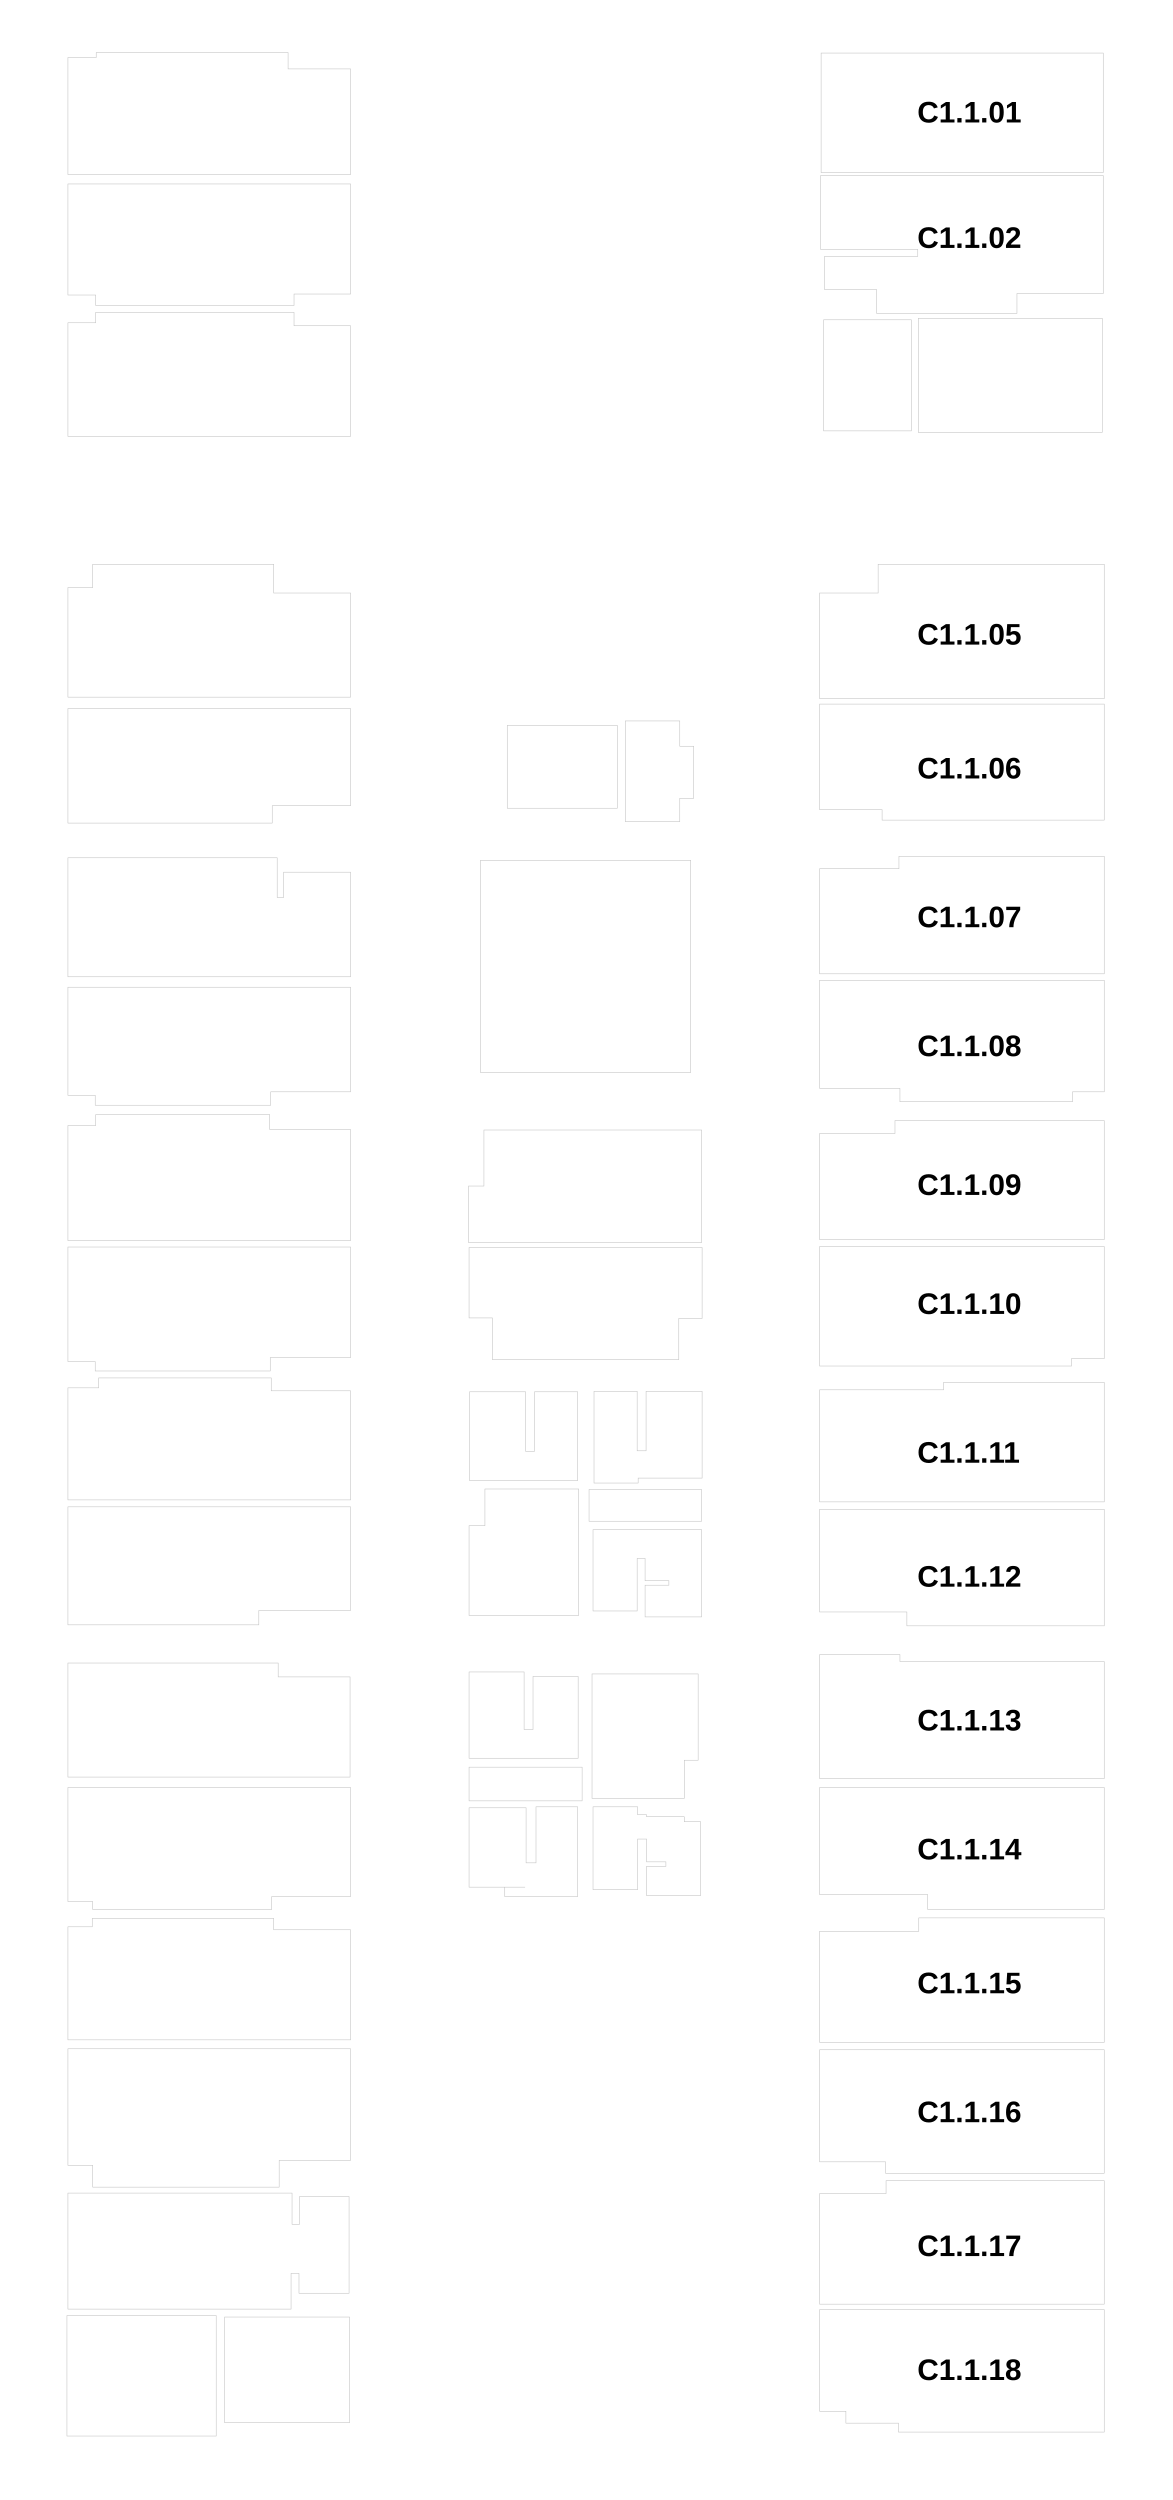
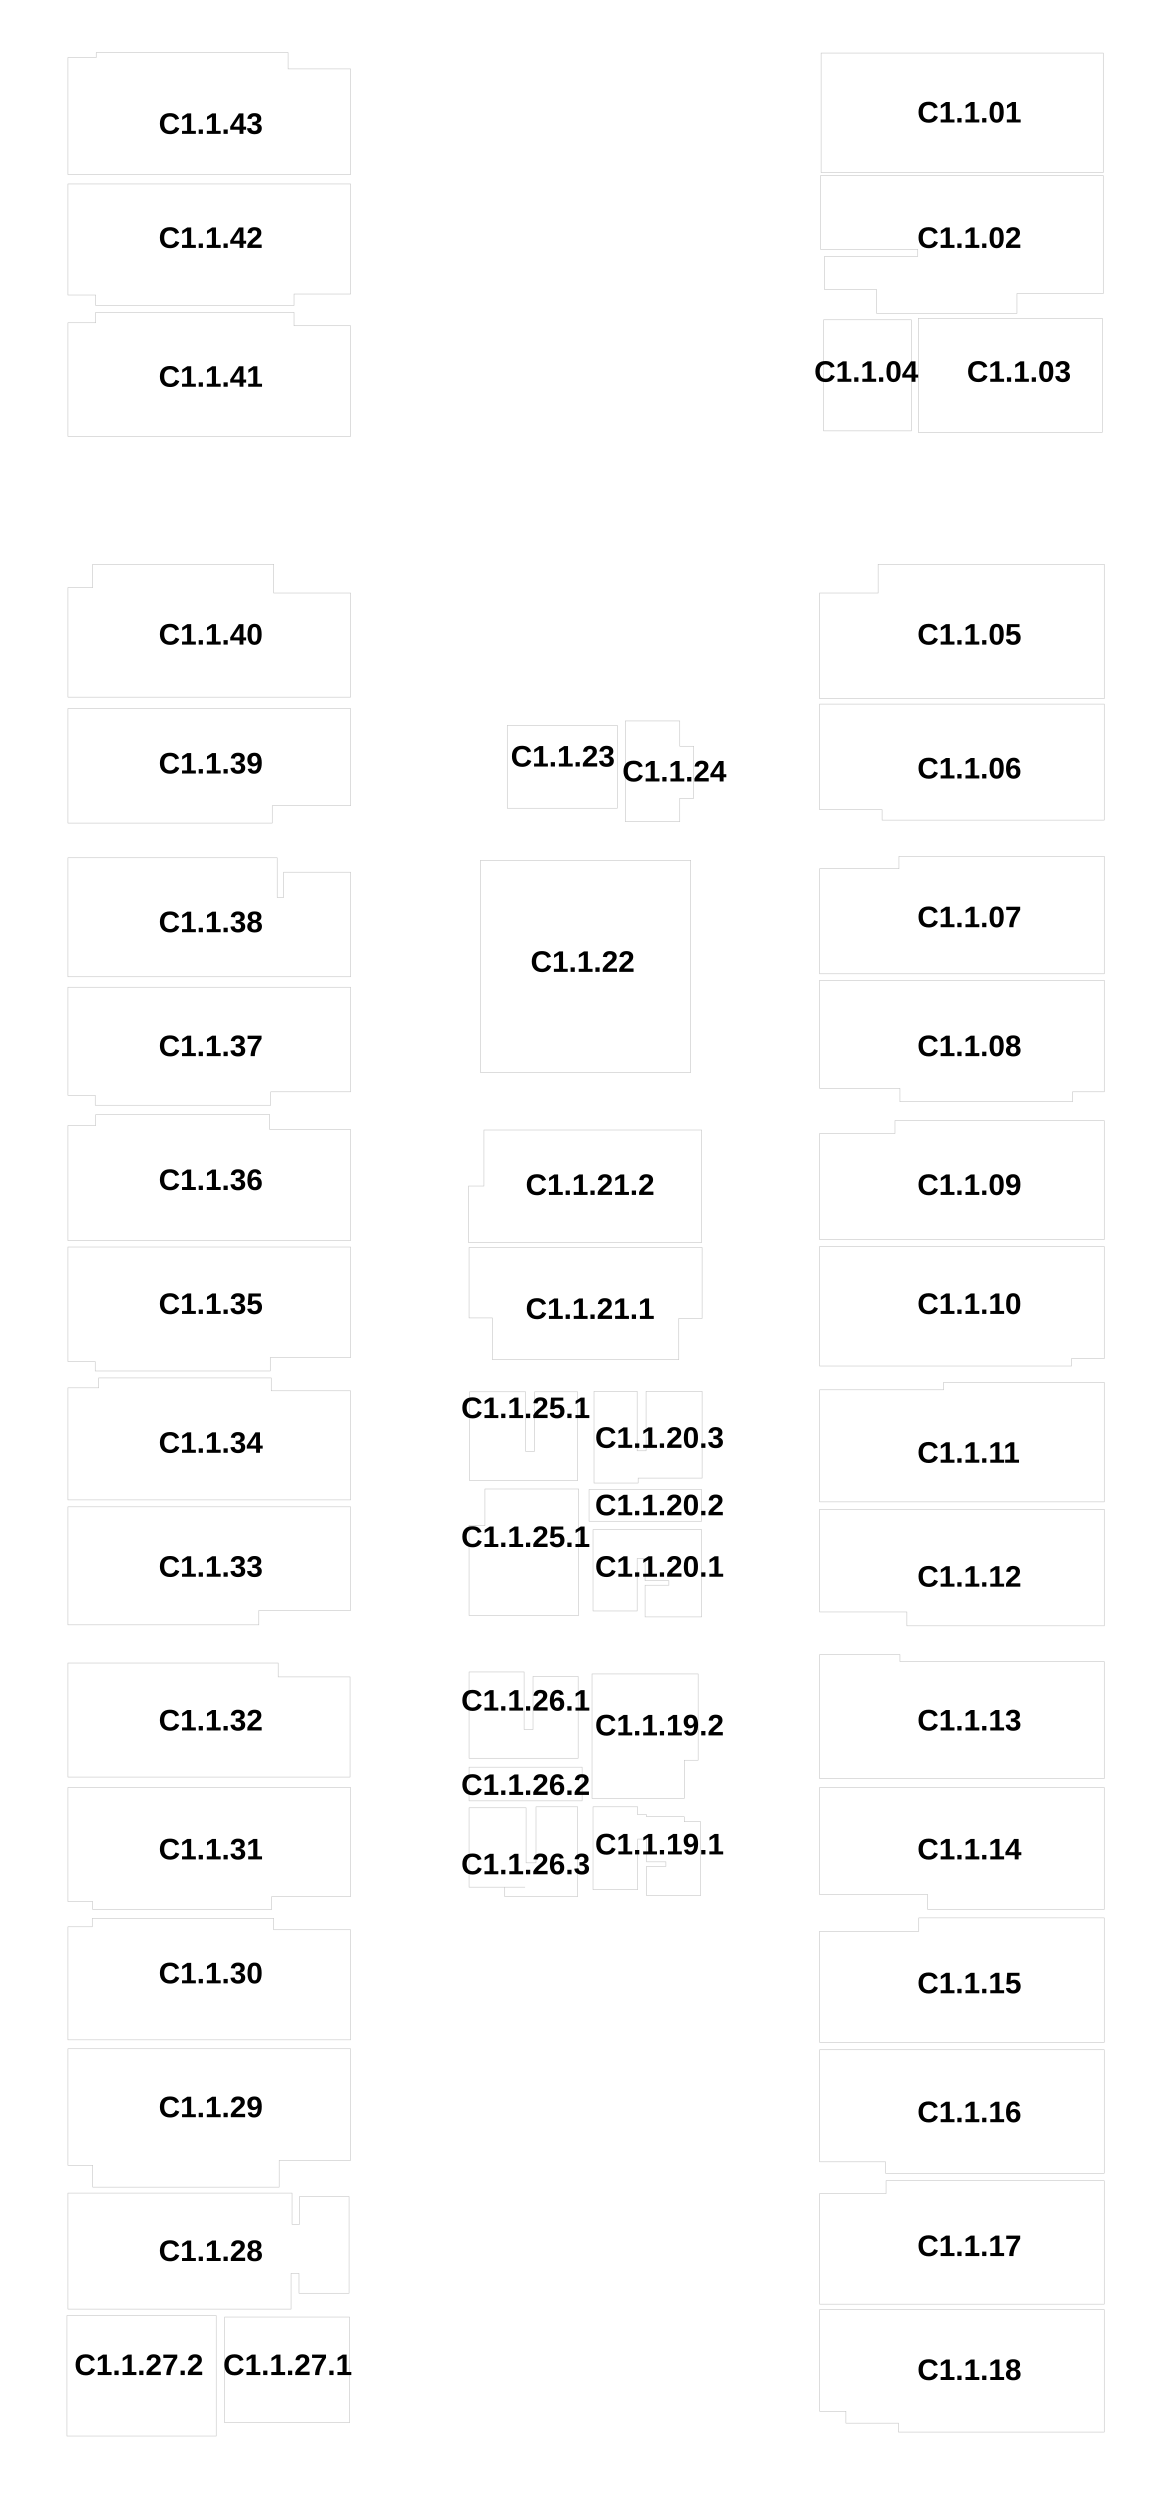
<svg xmlns="http://www.w3.org/2000/svg" viewBox="0 0 2364 5042" width="2364" height="5042">
  <defs>
    <radialGradient id="bgBuildRad" cx="0.5" cy="0.5" r="0.65">
      <stop offset="0%" stop-color="#ffffff" />
      <stop offset="100%" stop-color="#f2f2f2" />
    </radialGradient>
    <linearGradient id="corridorGrad" x1="0" y1="0" x2="1" y2="1">
      <stop offset="0%" stop-color="#E0E0E0" />
      <stop offset="100%" stop-color="#B3B3B3" />
    </linearGradient>
    <linearGradient id="roomGradGrey" x1="0" y1="0" x2="1" y2="1">
      <stop offset="20%" stop-color="#D3D3D3" />
      <stop offset="100%" stop-color="#A9A9A9" />
    </linearGradient>
    <filter id="shadow" x="-20%" y="-20%" width="200%" height="200%">
      <feDropShadow dx="2" dy="2" stdDeviation="4" flood-color="#000" flood-opacity="0.15" />
    </filter>
  </defs>
  <style>
    /* Styl etykiet – dodajemy cień tekstu, by był czytelniejszy na jasnym tle */
    text {
      font-family: Arial, sans-serif;
      font-size: 13px;
      font-weight: bold;
      fill: #333;
      text-shadow: 1px 1px 2px rgba(255,255,255,0.7);
    }

    text {
      font-size: 60px;
      font-family: Arial, sans-serif;

      fill: black;
    }
  </style>
  <path id="room_c1_1_01" class="room" d="M1656,107 H2225 V348 H1656Z" fill="none" stroke="#bbb" stroke-width="1" />
  <text id="label_c1_1_01" x="1850" y="247">C1.1.01</text>
  <path id="room_c1_1_02" class="room" d="M1655,354 H2225 V592 H2051 V632 H1768 V584 H1663 V517 H1851 V503 H1655Z" fill="none" stroke="#bbb" stroke-width="1" />
  <text id="label_c1_1_02" x="1850" y="500">C1.1.02</text>
  <path id="room_c1_1_03" class="room" d="M1852,642 H2223 V872 H1852Z" fill="none" stroke="#bbb" stroke-width="1" />
+   <text id="label_c1_1_03" x="1950" y="770">C1.1.03</text>
  <path id="room_c1_1_04" class="room" d="M1661,645 H1838 V869 H1661Z" fill="none" stroke="#bbb" stroke-width="1" />
+   <text id="label_c1_1_04" x="1642" y="770">C1.1.04</text>
  <path id="room_c1_1_05" class="room" d="M1653,1196 H1771 V1138 H2227 V1409 H1653Z" fill="none" stroke="#bbb" stroke-width="1" />
  <text id="label_c1_1_05" x="1850" y="1300">C1.1.05</text>
  <path id="room_c1_1_06" class="room" d="M1653,1420 H2227 V1654 H1779 V1633 H1653Z" fill="none" stroke="#bbb" stroke-width="1" />
  <text id="label_c1_1_06" x="1850" y="1570">C1.1.06</text>
  <path id="room_c1_1_07" class="room" d="M1653,1752 H1813 V1727 H2227 V1964 H1653Z" fill="none" stroke="#bbb" stroke-width="1" />
  <text id="label_c1_1_07" x="1850" y="1870">C1.1.07</text>
  <path id="room_c1_1_08" class="room" d="M1653,1977 H2227 V2202 H2163 V2222 H1815 V2195 H1653Z" fill="none" stroke="#bbb" stroke-width="1" />
  <text id="label_c1_1_08" x="1850" y="2130">C1.1.08</text>
  <path id="room_c1_1_09" class="room" d="M1653,2286 H1805 V2260 H2227 V2500 H1653Z" fill="none" stroke="#bbb" stroke-width="1" />
  <text id="label_c1_1_09" x="1850" y="2410">C1.1.09</text>
  <path id="room_c1_1_10" class="room" d="M1653,2514 H2227 V2740 H2161 V2755 H1653Z" fill="none" stroke="#bbb" stroke-width="1" />
  <text id="label_c1_1_10" x="1850" y="2650">C1.1.10</text>
  <path id="room_c1_1_11" class="room" d="M1653,2803 H1903 V2788 H2227 V3029 H1653Z" fill="none" stroke="#bbb" stroke-width="1" />
  <text id="label_c1_1_11" x="1850" y="2950">C1.1.11</text>
  <path id="room_c1_1_12" class="room" d="M1653,3044 H2227 V3279 H1829 V3251 H1653Z" fill="none" stroke="#bbb" stroke-width="1" />
  <text id="label_c1_1_12" x="1850" y="3200">C1.1.12</text>
  <path id="room_c1_1_13" class="room" d="M1653,3337 H1815 V3351 H2227 V3587 H1653Z" fill="none" stroke="#bbb" stroke-width="1" />
  <text id="label_c1_1_13" x="1850" y="3490">C1.1.13</text>
  <path id="room_c1_1_14" class="room" d="M1653,3605 H2227 V3851 H1871 V3821 H1653Z" fill="none" stroke="#bbb" stroke-width="1" />
  <text id="label_c1_1_14" x="1850" y="3750">C1.1.14</text>
  <path id="room_c1_1_15" class="room" d="M1653,3895 H1853 V3868 H2227 V4119 H1653Z" fill="none" stroke="#bbb" stroke-width="1" />
  <text id="label_c1_1_15" x="1850" y="4020">C1.1.15</text>
  <path id="room_c1_1_16" class="room" d="M1653,4134 H2227 V4383 H1786 V4360 H1653Z" fill="none" stroke="#bbb" stroke-width="1" />
  <text id="label_c1_1_15" x="1850" y="4280">C1.1.16</text>
  <path id="room_c1_1_17" class="room" d="M1653,4424 H1787 V4398 H2227 V4647 H1653Z" fill="none" stroke="#bbb" stroke-width="1" />
  <text id="label_c1_1_17" x="1850" y="4550">C1.1.17</text>
  <path id="room_c1_1_18" class="room" d="M1653,4658 H2227 V4905 H1812 V4887 H1706 V4863 H1653Z" fill="none" stroke="#bbb" stroke-width="1" />
  <text id="label_c1_1_18" x="1850" y="4800">C1.1.18</text>
  <path id="room_c1_1_191" class="room" d="M1196,3644 H1286 V3660 H1304 V3664 H1380 V3674 H1413 V3823 H1304 V3764 H1343 V3755 H1304 V3709 H1286 V3811 H1196Z" fill="none" stroke="#bbb" stroke-width="1" />
+   <text id="label_c1_1_191" x="1200" y="3740">C1.1.19.1</text>
  <path id="room_c1_1_192" class="room" d="M1194,3376 H1408 V3550 H1380 V3627 H1194Z" fill="none" stroke="#bbb" stroke-width="1" />
+   <text id="label_c1_1_192" x="1200" y="3500">C1.1.19.2</text>
  <path id="room_c1_1_201" class="room" d="M1196,3085 H1415 V3261 H1301 V3197 H1349 V3188 H1301 V3143 H1285 V3249 H1196Z" fill="none" stroke="#bbb" stroke-width="1" />
+   <text id="label_c1_1_201" x="1200" y="3180">C1.1.20.1</text>
  <path id="room_c1_1_202" class="room" d="M1188,3004 H1415 V3068 H1188Z" fill="none" stroke="#bbb" stroke-width="1" />
+   <text id="label_c1_1_202" x="1200" y="3056">C1.1.20.2</text>
  <path id="room_c1_1_203" class="room" d="M1198,2806 H1285 V2926 H1303 V2806 H1416 V2981 H1287 V2991 H1198Z" fill="none" stroke="#bbb" stroke-width="1" />
+   <text id="label_c1_1_203" x="1200" y="2920">C1.1.20.3</text>
  <path id="room_c1_1_211" class="room" d="M946,2516 H1416 V2659 H1369 V2742 H993 V2658 H946Z" fill="none" stroke="#bbb" stroke-width="1" />
+   <text id="label_c1_1_211" x="1060" y="2660">C1.1.21.1</text>
  <path id="room_c1_1_212" class="room" d="M976,2279 H1415 V2506 H945 V2392 H976Z" fill="none" stroke="#bbb" stroke-width="1" />
+   <text id="label_c1_1_212" x="1060" y="2410">C1.1.21.2</text>
  <path id="room_c1_1_22" class="room" d="M969,1735 H1393 V2163 H969Z" fill="none" stroke="#bbb" stroke-width="1" />
+   <text id="label_c1_1_22" x="1070" y="1960">C1.1.22</text>
  <path id="room_c1_1_23" class="room" d="M1023,1463 H1245 V1630 H1023Z" fill="none" stroke="#bbb" stroke-width="1" />
+   <text id="label_c1_1_23" x="1030" y="1546">C1.1.23</text>
  <path id="room_c1_1_24" class="room" d="M1261,1454 H1371 V1505 H1399 V1610 H1371 V1657 H1261Z" fill="none" stroke="#bbb" stroke-width="1" />
+   <text id="label_c1_1_24" x="1255" y="1576">C1.1.24</text>
  <path id="room_c1_1_251" class="room" d="M947,2807 H1060 V2927 H1078 V2807 H1165 V2986 H947Z" fill="none" stroke="#bbb" stroke-width="1" />
+   <text id="label_c1_1_251" x="930" y="2860">C1.1.25.1</text>
  <path id="room_c1_1_252" class="room" d="M978,3003 H1167 V3258 H946 V3077 H978Z" fill="none" stroke="#bbb" stroke-width="1" />
+   <text id="label_c1_1_251" x="930" y="3120">C1.1.25.1</text>
  <path id="room_c1_1_261" class="room" d="M946,3372 H1057 V3488 H1075 V3381 H1166 V3546 H946Z" fill="none" stroke="#bbb" stroke-width="1" />
+   <text id="label_c1_1_261" x="930" y="3450">C1.1.26.1</text>
  <path id="room_c1_1_262" class="room" d="M946,3564 H1174 V3632 H946Z" fill="none" stroke="#bbb" stroke-width="1" />
+   <text id="label_c1_1_262" x="930" y="3620">C1.1.26.2</text>
  <path id="room_c1_1_263" class="room" d="M946,3646 H1061 V3757 H1081 V3644 H1165 V3825 H1018 V3806 H1059 H946Z" fill="none" stroke="#bbb" stroke-width="1" />
+   <text id="label_c1_1_263" x="930" y="3780">C1.1.26.3</text>
  <path id="room_c1_1_271" class="room" d="M453,4673 H599 V4673 H705 V4886 H453Z" fill="none" stroke="#bbb" stroke-width="1" />
+   <text id="label_c1_1_271" x="450" y="4790">C1.1.27.1</text>
  <path id="room_c1_1_272" class="room" d="M135,4670 H436 V4913 H135Z" fill="none" stroke="#bbb" stroke-width="1" />
+   <text id="label_c1_1_272" x="150" y="4790">C1.1.27.2</text>
  <path id="room_c1_1_28" class="room" d="M137,4423 H589 V4486 H604 V4430 H704 V4625 H603 V4585 H587 V4657 H137Z" fill="none" stroke="#bbb" stroke-width="1" />
+   <text id="label_c1_1_28" x="320" y="4560">C1.1.28</text>
  <path id="room_c1_1_29" class="room" d="M137,4132 H707 V4357 H563 V4411 H187 V4367 H137Z" fill="none" stroke="#bbb" stroke-width="1" />
+   <text id="label_c1_1_29" x="320" y="4270">C1.1.29</text>
  <path id="room_c1_1_30" class="room" d="M137,3886 H186 V3869 H552 V3892 H707 V4114 H137Z" fill="none" stroke="#bbb" stroke-width="1" />
+   <text id="label_c1_1_30" x="320" y="4000">C1.1.30</text>
  <path id="room_c1_1_31" class="room" d="M137,3605 H707 V3825 H548 V3851 H187 V3835 H137Z" fill="none" stroke="#bbb" stroke-width="1" />
+   <text id="label_c1_1_31" x="320" y="3750">C1.1.31</text>
  <path id="room_c1_1_32" class="room" d="M137,3354 H561 V3382 H706 V3584 H137Z" fill="none" stroke="#bbb" stroke-width="1" />
+   <text id="label_c1_1_32" x="320" y="3490">C1.1.32</text>
  <path id="room_c1_1_33" class="room" d="M137,3039 H707 V3248 H522 V3277 H137Z" fill="none" stroke="#bbb" stroke-width="1" />
+   <text id="label_c1_1_33" x="320" y="3180">C1.1.33</text>
  <path id="room_c1_1_34" class="room" d="M137,2799 H199 V2779 H547 V2805 H707 V3025 H137Z" fill="none" stroke="#bbb" stroke-width="1" />
+   <text id="label_c1_1_34" x="320" y="2930">C1.1.34</text>
  <path id="room_c1_1_35" class="room" d="M137,2515 H707 V2738 H545 V2765 H192 V2746 H137Z" fill="none" stroke="#bbb" stroke-width="1" />
+   <text id="label_c1_1_35" x="320" y="2650">C1.1.35</text>
  <path id="room_c1_1_36" class="room" d="M137,2270 H193 V2248 H544 V2278 H707 V2502 H137Z" fill="none" stroke="#bbb" stroke-width="1" />
+   <text id="label_c1_1_36" x="320" y="2400">C1.1.36</text>
  <path id="room_c1_1_37" class="room" d="M137,1991 H707 V2202 H546 V2229 H192 V2209 H137Z" fill="none" stroke="#bbb" stroke-width="1" />
+   <text id="label_c1_1_37" x="320" y="2130">C1.1.37</text>
  <path id="room_c1_1_38" class="room" d="M137,1730 H559 V1810 H572 V1759 H707 V1970 H137Z" fill="none" stroke="#bbb" stroke-width="1" />
+   <text id="label_c1_1_38" x="320" y="1880">C1.1.38</text>
  <path id="room_c1_1_39" class="room" d="M137,1429 H707 V1625 H549 V1660 H137Z" fill="none" stroke="#bbb" stroke-width="1" />
+   <text id="label_c1_1_39" x="320" y="1560">C1.1.39</text>
  <path id="room_c1_1_40" class="room" d="M137,1185 H187 V1138 H552 V1196 H707 V1406 H137Z" fill="none" stroke="#bbb" stroke-width="1" />
+   <text id="label_c1_1_40" x="320" y="1300">C1.1.40</text>
  <path id="room_c1_1_42" class="room" d="M137,651 H193 V630 H593 V657 H707 V880 H137Z" fill="none" stroke="#bbb" stroke-width="1" />
+   <text id="label_c1_1_41" x="320" y="780">C1.1.41</text>
  <path id="room_c1_1_43" class="room" d="M137,371 H707 V593 H593 V616 H193 V595 H137Z" fill="none" stroke="#bbb" stroke-width="1" />
+   <text id="label_c1_1_42" x="320" y="500">C1.1.42</text>
  <path id="room_c1_1_44" class="room" d="M137,116 H194 V106 H581 V139 H707 V352 H137Z" fill="none" stroke="#bbb" stroke-width="1" />
+   <text id="label_c1_1_43" x="320" y="270">C1.1.43</text>
</svg>
